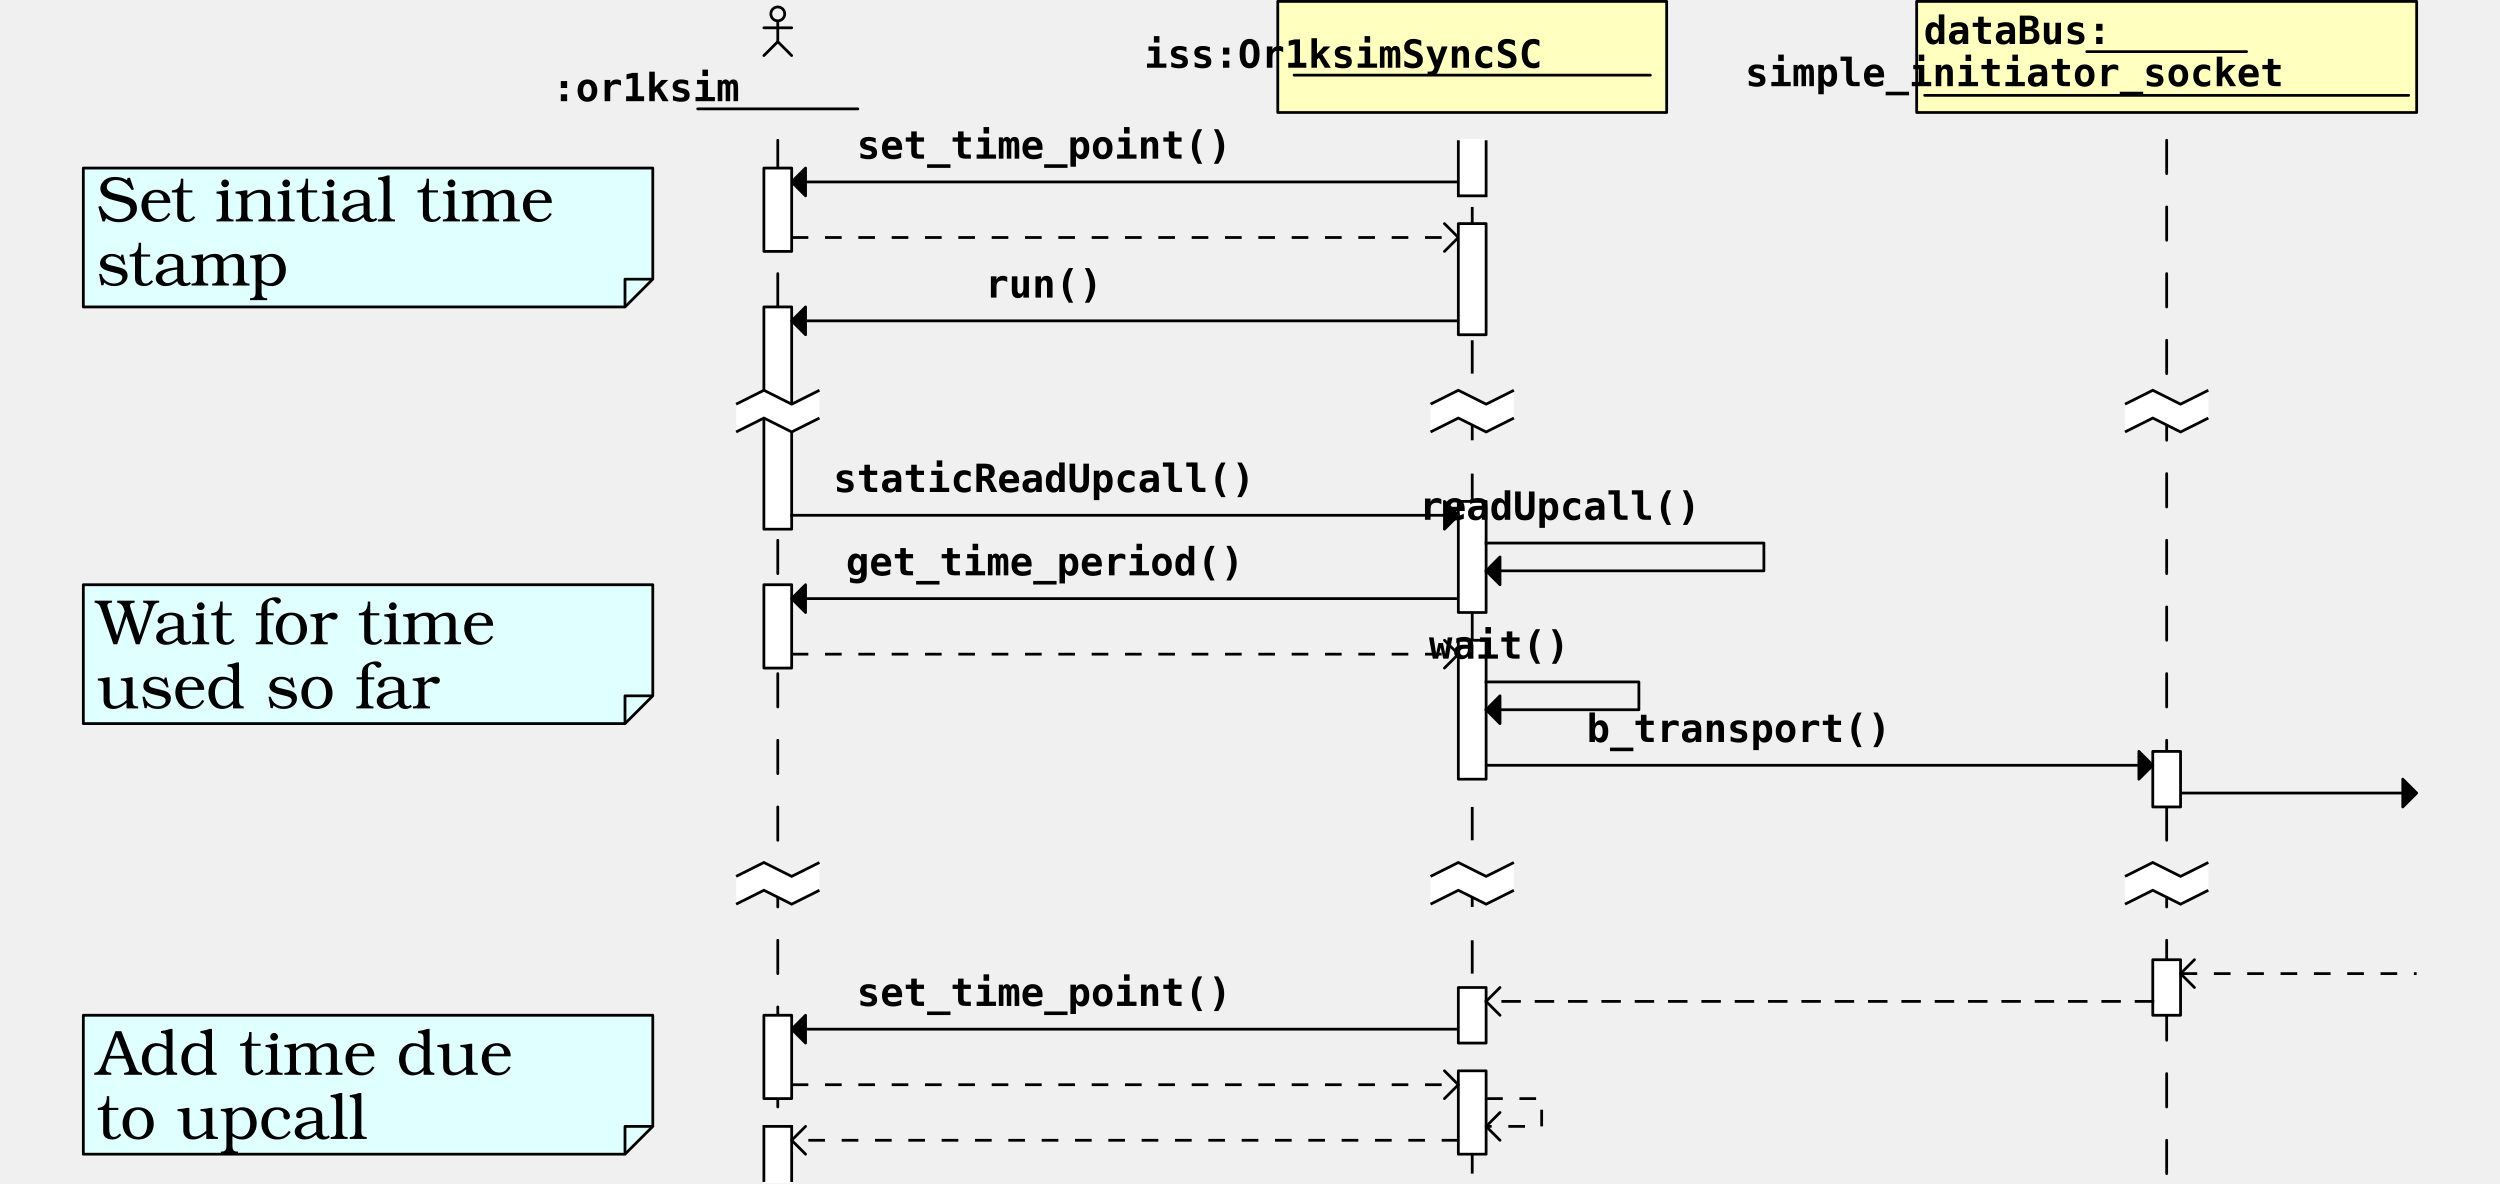
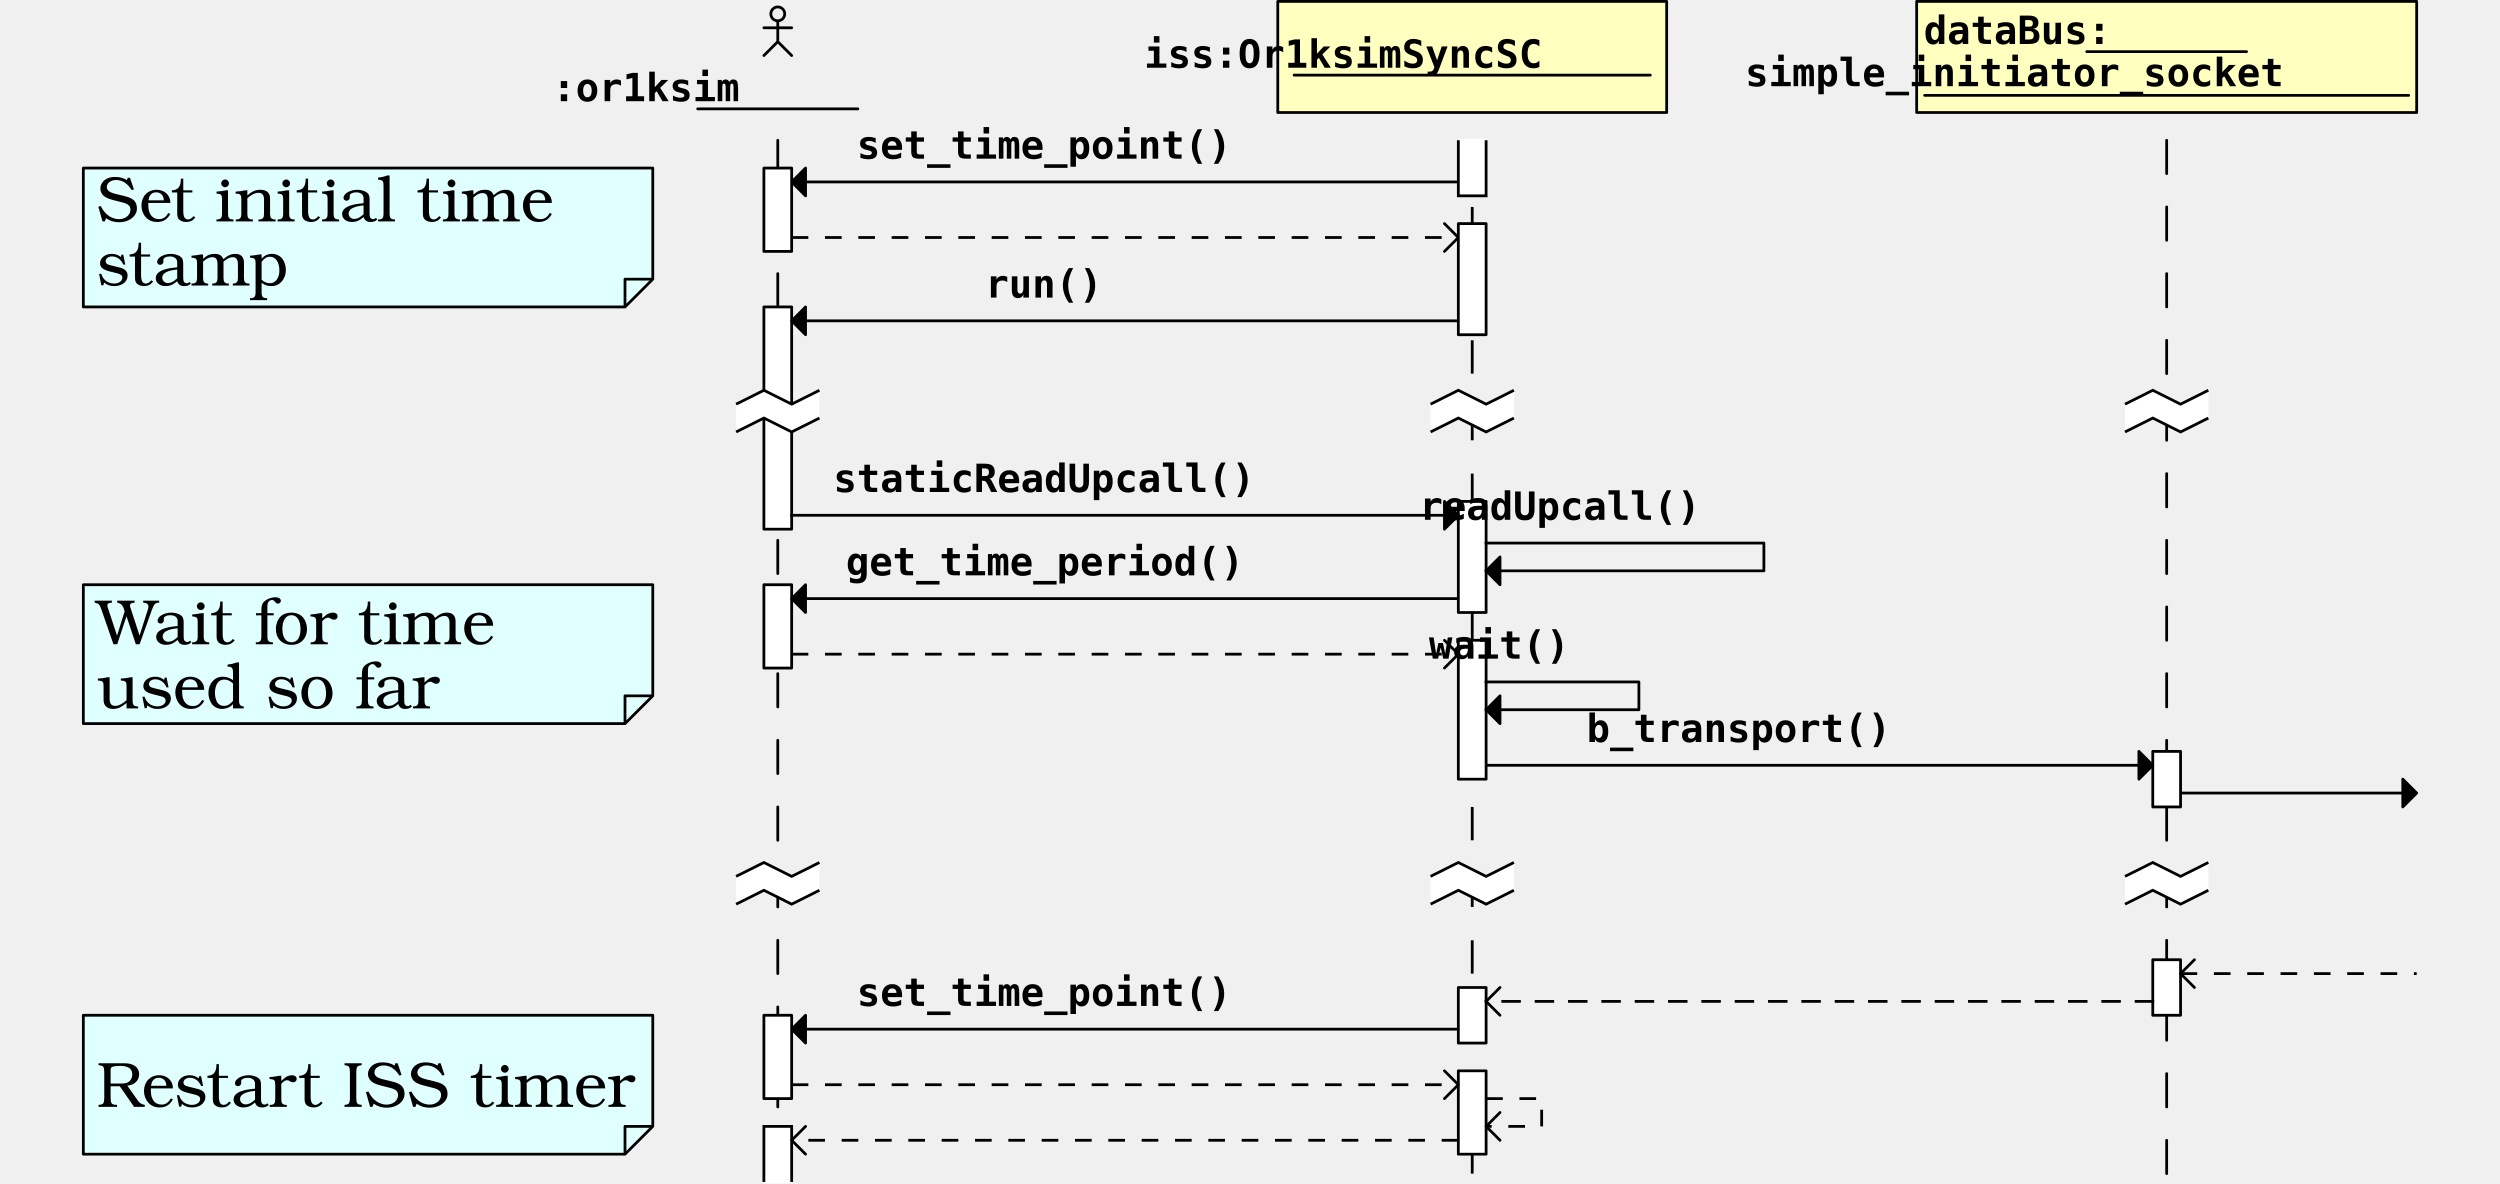
<svg xmlns="http://www.w3.org/2000/svg" width="900" height="426" id="svg8648" version="1.1">
  <defs id="defs8650">
    </defs>
  <g id="layer1" transform="translate(0,-626.3622)">
-     <g id="g10053">
+     <g id="g5047">
      <g transform="translate(326.6266,158.8291)" id="g10614">
        <rect style="fill:#ffffc0;fill-opacity:1;stroke:#000000;stroke-width:1;stroke-linecap:round;stroke-linejoin:round;stroke-miterlimit:4;stroke-opacity:1;stroke-dasharray:none;stroke-dashoffset:0" id="rect4213-8" width="180" height="40" x="363.373" y="468.033" />
        <g id="g6679" transform="translate(163.8734,-124.3291)">
          <g id="g6669">
            <text xml:space="preserve" style="font-size:14px;font-style:normal;font-variant:normal;font-weight:bold;font-stretch:normal;text-align:center;line-height:100%;writing-mode:lr-tb;text-anchor:middle;fill:#000000;fill-opacity:1;stroke:none;font-family:Consolas;-inkscape-font-specification:Consolas Bold" x="289.483" y="622.889" id="text4209">
              <tspan id="tspan6537" x="289.483" y="622.889">simple_initiator_socket</tspan>
            </text>
            <path style="fill:none;stroke:#000000;stroke-width:1px;stroke-linecap:round;stroke-linejoin:miter;stroke-opacity:1" d="m 202.373,626.191 174.253,0 0,0" id="path6585" />
          </g>
          <g id="g6674">
            <text xml:space="preserve" style="font-size:14px;font-style:normal;font-variant:normal;font-weight:bold;font-stretch:normal;text-align:center;line-height:100%;writing-mode:lr-tb;text-anchor:middle;fill:#000000;fill-opacity:1;stroke:none;font-family:Consolas;-inkscape-font-specification:Consolas Bold" x="290.556" y="607.692" id="text4209-38">
              <tspan id="tspan6581" x="290.556" y="607.692">dataBus:</tspan>
            </text>
            <path style="fill:none;stroke:#000000;stroke-width:1px;stroke-linecap:round;stroke-linejoin:miter;stroke-opacity:1" d="m 260.732,610.449 57.536,0 0,0" id="path6585-2" />
          </g>
        </g>
      </g>
      <g id="g10046">
        <rect style="fill:#ffffc0;fill-opacity:1;stroke:#000000;stroke-width:1;stroke-linecap:round;stroke-linejoin:round;stroke-miterlimit:4;stroke-opacity:1;stroke-dasharray:none;stroke-dashoffset:0" id="rect4213-8-0-8-9" width="140" height="40" x="460" y="626.862" />
        <g id="g10041" transform="translate(0.5,0)">
          <text id="text4205" y="650.753" x="529.428" style="font-size:14px;font-style:normal;font-variant:normal;font-weight:bold;font-stretch:normal;text-align:center;line-height:100%;writing-mode:lr-tb;text-anchor:middle;fill:#000000;fill-opacity:1;stroke:none;font-family:Consolas;-inkscape-font-specification:Consolas Bold" xml:space="preserve">
            <tspan id="tspan10039" x="529.428" y="650.753">iss:Or1ksimSyncSC</tspan>
          </text>
          <path id="path6653" d="m 465.377,653.41 128.247,0" style="fill:none;stroke:#000000;stroke-width:1px;stroke-linecap:round;stroke-linejoin:miter;stroke-opacity:1" />
        </g>
      </g>
      <path id="path7141-9" d="m 780,676.862 0,375 0,0" style="fill:none;stroke:#000000;stroke-width:1;stroke-linecap:round;stroke-linejoin:miter;stroke-miterlimit:4;stroke-opacity:1;stroke-dasharray:12, 12;stroke-dashoffset:0" />
      <path id="path7141-6" d="m 530,676.862 0,375 0,0" style="fill:none;stroke:#000000;stroke-width:1;stroke-linecap:butt;stroke-linejoin:miter;stroke-miterlimit:4;stroke-opacity:1;stroke-dasharray:12, 12;stroke-dashoffset:0" />
      <path id="path7141-0" d="m 280,676.862 0,375 0,0" style="fill:none;stroke:#000000;stroke-width:1;stroke-linecap:round;stroke-linejoin:miter;stroke-miterlimit:4;stroke-opacity:1;stroke-dasharray:12, 12;stroke-dashoffset:0" />
      <rect y="736.862" x="275" height="80" width="10" id="rect7203" style="fill:#ffffff;fill-opacity:1;stroke:#000000;stroke-width:1;stroke-linecap:round;stroke-linejoin:round;stroke-miterlimit:4;stroke-opacity:1;stroke-dasharray:none;stroke-dashoffset:0" />
      <text id="text7209" y="733.491" x="405.308" style="font-size:14px;font-style:normal;font-variant:normal;font-weight:bold;font-stretch:normal;text-align:center;line-height:100%;writing-mode:lr-tb;text-anchor:middle;fill:#000000;fill-opacity:1;stroke:none;font-family:Consolas;-inkscape-font-specification:Consolas Bold" xml:space="preserve">
        <tspan y="733.491" x="405.308" id="tspan7213">run()</tspan>
      </text>
      <rect y="806.862" x="525" height="40" width="10" id="rect7203-2" style="fill:#ffffff;fill-opacity:1;stroke:#000000;stroke-width:1;stroke-linecap:round;stroke-linejoin:round;stroke-miterlimit:4;stroke-opacity:1;stroke-dasharray:none;stroke-dashoffset:0" />
      <path id="path7205-5" d="m 525,811.862 -240,0" style="fill:#000000;fill-opacity:1;stroke:#000000;stroke-width:1px;stroke-linecap:square;stroke-linejoin:miter;stroke-opacity:1" />
      <text id="text7209-2" y="803.491" x="405.39" style="font-size:14px;font-style:normal;font-variant:normal;font-weight:bold;font-stretch:normal;text-align:center;line-height:100%;writing-mode:lr-tb;text-anchor:middle;fill:#000000;fill-opacity:1;stroke:none;font-family:Consolas;-inkscape-font-specification:Consolas Bold" xml:space="preserve">
        <tspan y="803.491" x="405.39" id="tspan7328">staticReadUpcall()</tspan>
      </text>
      <path id="path7205-5-5" d="m 525,741.862 -240,0" style="fill:#000000;fill-opacity:1;stroke:#000000;stroke-width:1;stroke-linecap:butt;stroke-linejoin:miter;stroke-miterlimit:4;stroke-opacity:1;stroke-dasharray:none" />
      <path id="path7374" d="m 535,821.862 100,0 0,10 -100,0" style="fill:none;stroke:#000000;stroke-width:1px;stroke-linecap:square;stroke-linejoin:round;stroke-opacity:1" />
      <text id="text7209-5" y="813.491" x="591.08" style="font-size:14px;font-style:normal;font-variant:normal;font-weight:bold;font-stretch:normal;text-align:center;line-height:100%;writing-mode:lr-tb;text-anchor:middle;fill:#000000;fill-opacity:1;stroke:none;font-family:Consolas;-inkscape-font-specification:Consolas Bold" xml:space="preserve">
        <tspan y="813.491" x="591.08" id="tspan7423">readUpcall()</tspan>
      </text>
      <path id="path7205-5-9" d="m 775,901.862 -240,0" style="fill:#000000;fill-opacity:1;stroke:#000000;stroke-width:1px;stroke-linecap:square;stroke-linejoin:miter;stroke-opacity:1" />
      <text id="text7209-5-0-5" y="893.491" x="655.448" style="font-size:14px;font-style:normal;font-variant:normal;font-weight:bold;font-stretch:normal;text-align:center;line-height:100%;writing-mode:lr-tb;text-anchor:middle;fill:#000000;fill-opacity:1;stroke:none;font-family:Consolas;-inkscape-font-specification:Consolas Bold" xml:space="preserve">
        <tspan y="893.491" x="655.448" id="tspan7828">b_transport()</tspan>
      </text>
      <g transform="translate(250,174.5)" id="g10677">
        <g id="g7047" transform="translate(-121.9443,-24.06055)">
          <text id="text4205-8-9" y="512.362" x="150.844" style="font-size:14px;font-style:normal;font-variant:normal;font-weight:bold;font-stretch:normal;text-align:center;line-height:100%;writing-mode:lr-tb;text-anchor:middle;fill:#000000;fill-opacity:1;stroke:none;font-family:Consolas;-inkscape-font-specification:Consolas Bold" xml:space="preserve">
            <tspan y="512.362" x="150.844" id="tspan6551">:or1ksim</tspan>
          </text>
          <path id="path7045" d="m 123.118,515.119 57.652,0 0,0" style="fill:none;stroke:#000000;stroke-width:1px;stroke-linecap:round;stroke-linejoin:miter;stroke-opacity:1" />
        </g>
        <g id="g17404" transform="translate(-352.5,-233)">
          <path transform="matrix(0.5,0,0,0.5,360,672.3622)" d="m 50,35 c 0,2.761 -2.239,5 -5,5 -2.761,0 -5,-2.239 -5,-5 0,-2.761 2.239,-5 5,-5 2.761,0 5,2.239 5,5 z" id="path4188-2" style="fill:none;stroke:#000000;stroke-width:2;stroke-linecap:square;stroke-linejoin:round;stroke-miterlimit:4;stroke-opacity:1;stroke-dasharray:none;stroke-dashoffset:0" />
          <path transform="translate(0,452.3622)" id="path17398" d="m 382.5,240 0,7.5" style="fill:none;stroke:#000000;stroke-width:1px;stroke-linecap:butt;stroke-linejoin:miter;stroke-opacity:1" />
          <path id="path17400" d="m 377.5,694.862 10,0" style="fill:none;stroke:#000000;stroke-width:1px;stroke-linecap:round;stroke-linejoin:miter;stroke-opacity:1" />
          <path id="path17402" d="m 377.5,704.862 5,-5 5,5" style="fill:none;stroke:#000000;stroke-width:1px;stroke-linecap:round;stroke-linejoin:round;stroke-opacity:1" />
        </g>
      </g>
      <g transform="translate(250,174.5)" id="g10692">
        <path style="fill:none;stroke:#ffffff;stroke-width:1px;stroke-linecap:butt;stroke-linejoin:miter;stroke-opacity:1" d="m 275,50 10,0" id="path10690" transform="translate(0,452.3622)" />
        <path style="fill:#ffffff;fill-opacity:1;stroke:#000000;stroke-width:1px;stroke-linecap:butt;stroke-linejoin:miter;stroke-opacity:1" d="m 275,502.362 0,20 10,0 0,-20" id="path7201" />
      </g>
      <g transform="matrix(-1,0,0,1,610,124.5)" id="g17696-7-9">
        <path style="fill:#000000;fill-opacity:1;stroke:#000000;stroke-width:1px;stroke-linecap:round;stroke-linejoin:round;stroke-opacity:1" d="m 325,617.362 -5,-5 0,10 5,-5 z" id="path7207-8-5-7-86-3" />
      </g>
      <g transform="translate(200,194.5)" id="g17696-7-9-1">
        <path style="fill:#000000;fill-opacity:1;stroke:#000000;stroke-width:1px;stroke-linecap:round;stroke-linejoin:round;stroke-opacity:1" d="m 325,617.362 -5,-5 0,10 5,-5 z" id="path7207-8-5-7-86-3-3" />
      </g>
      <path id="path7205-5-5-9" d="m 525,841.862 -240,0" style="fill:#000000;fill-opacity:1;stroke:#000000;stroke-width:1;stroke-linecap:butt;stroke-linejoin:miter;stroke-miterlimit:4;stroke-opacity:1;stroke-dasharray:none" />
      <text id="text7209-2-7" y="833.491" x="405.663" style="font-size:14px;font-style:normal;font-variant:normal;font-weight:bold;font-stretch:normal;text-align:center;line-height:100%;writing-mode:lr-tb;text-anchor:middle;fill:#000000;fill-opacity:1;stroke:none;font-family:Consolas;-inkscape-font-specification:Consolas Bold" xml:space="preserve">
        <tspan y="833.491" x="405.663" id="tspan7328-0">get_time_period()</tspan>
      </text>
      <g transform="matrix(-1,0,0,1,860,214.5)" id="g17696-7-9-2">
        <path style="fill:#000000;fill-opacity:1;stroke:#000000;stroke-width:1px;stroke-linecap:round;stroke-linejoin:round;stroke-opacity:1" d="m 325,617.362 -5,-5 0,10 5,-5 z" id="path7207-8-5-7-86-3-4" />
      </g>
      <rect y="836.862" x="275" height="30" width="10" id="rect7203-2-0" style="fill:#ffffff;fill-opacity:1;stroke:#000000;stroke-width:1;stroke-linecap:round;stroke-linejoin:round;stroke-miterlimit:4;stroke-opacity:1;stroke-dasharray:none;stroke-dashoffset:0" />
      <g transform="matrix(-1,0,0,1,610,224.5)" id="g17696-7-9-0">
        <path style="fill:#000000;fill-opacity:1;stroke:#000000;stroke-width:1px;stroke-linecap:round;stroke-linejoin:round;stroke-opacity:1" d="m 325,617.362 -5,-5 0,10 5,-5 z" id="path7207-8-5-7-86-3-43" />
      </g>
      <rect y="856.862" x="525" height="50" width="10" id="rect7203-2-1" style="fill:#ffffff;fill-opacity:1;stroke:#000000;stroke-width:1;stroke-linecap:round;stroke-linejoin:round;stroke-miterlimit:4;stroke-opacity:1;stroke-dasharray:none;stroke-dashoffset:0" />
      <path id="path7205-5-5-9-6" d="m 285,861.862 240,0" style="fill:#000000;fill-opacity:1;stroke:#000000;stroke-width:1;stroke-linecap:butt;stroke-linejoin:miter;stroke-miterlimit:4;stroke-opacity:1;stroke-dasharray:6, 6;stroke-dashoffset:0" />
      <path id="path17699-6-6" d="m 520,856.862 5,5 -5,5" style="fill:none;stroke:#000000;stroke-width:1px;stroke-linecap:round;stroke-linejoin:round;stroke-opacity:1" />
      <rect y="896.862" x="775" height="20" width="10" id="rect7203-2-1-6" style="fill:#ffffff;fill-opacity:1;stroke:#000000;stroke-width:1;stroke-linecap:round;stroke-linejoin:round;stroke-miterlimit:4;stroke-opacity:1;stroke-dasharray:none;stroke-dashoffset:0" />
      <g transform="translate(450,284.4999)" id="g17696-7-9-1-8">
        <path style="fill:#000000;fill-opacity:1;stroke:#000000;stroke-width:1px;stroke-linecap:round;stroke-linejoin:round;stroke-opacity:1" d="m 325,617.362 -5,-5 0,10 5,-5 z" id="path7207-8-5-7-86-3-3-5" />
      </g>
      <path id="path11003" d="m 785,911.862 85,0" style="fill:none;stroke:#000000;stroke-width:1px;stroke-linecap:butt;stroke-linejoin:miter;stroke-opacity:1" />
      <g transform="translate(545,294.4999)" id="g17696-7-9-1-1">
        <path style="fill:#000000;fill-opacity:1;stroke:#000000;stroke-width:1px;stroke-linecap:round;stroke-linejoin:round;stroke-opacity:1" d="m 325,617.362 -5,-5 0,10 5,-5 z" id="path7207-8-5-7-86-3-3-4" />
      </g>
      <g transform="translate(355,349.4999)" id="g18392">
        <path style="fill:#ffffff;fill-opacity:1;stroke:none" d="m 410,592.362 10,-5 10,5 10,-5 0,10 -10,5 -10,-5 -10,5 0,-10 z" id="path18368" />
        <path style="fill:none;stroke:#000000;stroke-width:1px;stroke-linecap:butt;stroke-linejoin:miter;stroke-opacity:1" d="m 440,597.362 -10,5 -10,-5 -10,5 m 0,-10 10,-5 10,5 10,-5" id="path18368-7" />
      </g>
      <rect y="971.862" x="775" height="20" width="10" id="rect7203-2-1-6-8" style="fill:#ffffff;fill-opacity:1;stroke:#000000;stroke-width:1;stroke-linecap:round;stroke-linejoin:round;stroke-miterlimit:4;stroke-opacity:1;stroke-dasharray:none;stroke-dashoffset:0" />
      <path id="path11003-2" d="m 785,976.862 85,0" style="fill:none;stroke:#000000;stroke-width:1;stroke-linecap:butt;stroke-linejoin:miter;stroke-miterlimit:4;stroke-opacity:1;stroke-dasharray:6, 6;stroke-dashoffset:0" />
      <path id="path17699-6-6-8" d="m 790,971.862 -5,5 5,5" style="fill:none;stroke:#000000;stroke-width:1px;stroke-linecap:round;stroke-linejoin:round;stroke-opacity:1" />
      <g transform="translate(105,349.4999)" id="g18392-9">
        <path style="fill:#ffffff;fill-opacity:1;stroke:none" d="m 410,592.362 10,-5 10,5 10,-5 0,10 -10,5 -10,-5 -10,5 0,-10 z" id="path18368-9" />
        <path style="fill:none;stroke:#000000;stroke-width:1px;stroke-linecap:butt;stroke-linejoin:miter;stroke-opacity:1" d="m 440,597.362 -10,5 -10,-5 -10,5 m 0,-10 10,-5 10,5 10,-5" id="path18368-7-0" />
      </g>
      <g transform="translate(-145,349.4999)" id="g18392-8">
        <path style="fill:#ffffff;fill-opacity:1;stroke:none" d="m 410,592.362 10,-5 10,5 10,-5 0,10 -10,5 -10,-5 -10,5 0,-10 z" id="path18368-94" />
        <path style="fill:none;stroke:#000000;stroke-width:1px;stroke-linecap:butt;stroke-linejoin:miter;stroke-opacity:1" d="m 440,597.362 -10,5 -10,-5 -10,5 m 0,-10 10,-5 10,5 10,-5" id="path18368-7-4" />
      </g>
      <rect y="981.862" x="525" height="20" width="10" id="rect7203-2-1-6-8-5" style="fill:#ffffff;fill-opacity:1;stroke:#000000;stroke-width:1;stroke-linecap:round;stroke-linejoin:round;stroke-miterlimit:4;stroke-opacity:1;stroke-dasharray:none;stroke-dashoffset:0" />
      <path id="path7205-5-9-4" d="m 775,986.862 -240,0" style="fill:#000000;fill-opacity:1;stroke:#000000;stroke-width:1;stroke-linecap:square;stroke-linejoin:miter;stroke-miterlimit:4;stroke-opacity:1;stroke-dasharray:6, 6;stroke-dashoffset:0" />
      <path id="path17699-6-6-8-3" d="m 540,981.862 -5,5 5,5" style="fill:none;stroke:#000000;stroke-width:1px;stroke-linecap:round;stroke-linejoin:round;stroke-opacity:1" />
      <rect y="1011.862" x="525" height="30" width="10" id="rect7203-2-1-6-8-5-5" style="fill:#ffffff;fill-opacity:1;stroke:#000000;stroke-width:1;stroke-linecap:round;stroke-linejoin:round;stroke-miterlimit:4;stroke-opacity:1;stroke-dasharray:none;stroke-dashoffset:0" />
      <path id="path7205-5-5-9-2" d="m 525,996.862 -240,0" style="fill:#000000;fill-opacity:1;stroke:#000000;stroke-width:1;stroke-linecap:butt;stroke-linejoin:miter;stroke-miterlimit:4;stroke-opacity:1;stroke-dasharray:none" />
      <g transform="matrix(-1,0,0,1,610,379.4999)" id="g17696-7-9-0-5">
        <path style="fill:#000000;fill-opacity:1;stroke:#000000;stroke-width:1px;stroke-linecap:round;stroke-linejoin:round;stroke-opacity:1" d="m 325,617.362 -5,-5 0,10 5,-5 z" id="path7207-8-5-7-86-3-43-7" />
      </g>
      <rect y="991.862" x="275" height="30" width="10" id="rect7203-2-0-8" style="fill:#ffffff;fill-opacity:1;stroke:#000000;stroke-width:1;stroke-linecap:round;stroke-linejoin:round;stroke-miterlimit:4;stroke-opacity:1;stroke-dasharray:none;stroke-dashoffset:0" />
      <path id="path7205-5-5-9-6-8" d="m 285,1016.862 240,0" style="fill:#000000;fill-opacity:1;stroke:#000000;stroke-width:1;stroke-linecap:butt;stroke-linejoin:miter;stroke-miterlimit:4;stroke-opacity:1;stroke-dasharray:6, 6;stroke-dashoffset:0" />
      <path id="path17699-6-6-8-3-7" d="m 520,1011.862 5,5 -5,5" style="fill:none;stroke:#000000;stroke-width:1px;stroke-linecap:round;stroke-linejoin:round;stroke-opacity:1" />
      <path id="path7205-5-5-9-6-5" d="m 525,1036.862 -240,0" style="fill:#000000;fill-opacity:1;stroke:#000000;stroke-width:1;stroke-linecap:butt;stroke-linejoin:miter;stroke-miterlimit:4;stroke-opacity:1;stroke-dasharray:6, 6;stroke-dashoffset:0" />
      <g id="g10692-1" transform="matrix(1,0,0,-1,-8e-6,1554.224)">
        <path style="fill:none;stroke:#ffffff;stroke-width:1px;stroke-linecap:butt;stroke-linejoin:miter;stroke-opacity:1" d="m 275,50 10,0" id="path10690-0" transform="translate(0,452.3622)" />
        <path style="fill:#ffffff;fill-opacity:1;stroke:#000000;stroke-width:1px;stroke-linecap:butt;stroke-linejoin:miter;stroke-opacity:1" d="m 275,502.362 0,20 10,0 0,-20" id="path7201-1" />
      </g>
      <path id="path17699-6-6-7" d="m 290,1031.862 -5,5 5,5" style="fill:none;stroke:#000000;stroke-width:1px;stroke-linecap:round;stroke-linejoin:round;stroke-opacity:1" />
      <text id="text7209-2-7-0" y="988.491" x="405.39" style="font-size:14px;font-style:normal;font-variant:normal;font-weight:bold;font-stretch:normal;text-align:center;line-height:100%;writing-mode:lr-tb;text-anchor:middle;fill:#000000;fill-opacity:1;stroke:none;font-family:Consolas;-inkscape-font-specification:Consolas Bold" xml:space="preserve">
        <tspan y="988.491" x="405.39" id="tspan7328-0-8">set_time_point()</tspan>
      </text>
      <path id="path11463" d="m 535,1021.862 20,0 0,10 -20,0" style="fill:none;stroke:#000000;stroke-width:1;stroke-linecap:butt;stroke-linejoin:miter;stroke-miterlimit:4;stroke-opacity:1;stroke-dasharray:6, 6;stroke-dashoffset:0" />
      <path id="path17699-6-6-1" d="m 540,1026.862 -5,5 5,5" style="fill:none;stroke:#000000;stroke-width:1px;stroke-linecap:round;stroke-linejoin:round;stroke-opacity:1" />
      <g transform="translate(-145,179.5)" id="g18392-9-5">
        <path style="fill:#ffffff;fill-opacity:1;stroke:none" d="m 410,592.362 10,-5 10,5 10,-5 0,10 -10,5 -10,-5 -10,5 0,-10 z" id="path18368-9-4" />
        <path style="fill:none;stroke:#000000;stroke-width:1px;stroke-linecap:butt;stroke-linejoin:miter;stroke-opacity:1" d="m 440,597.362 -10,5 -10,-5 -10,5 m 0,-10 10,-5 10,5 10,-5" id="path18368-7-0-5" />
      </g>
      <g transform="translate(105,179.5)" id="g18392-9-5-1">
        <path style="fill:#ffffff;fill-opacity:1;stroke:none" d="m 410,592.362 10,-5 10,5 10,-5 0,10 -10,5 -10,-5 -10,5 0,-10 z" id="path18368-9-4-0" />
        <path style="fill:none;stroke:#000000;stroke-width:1px;stroke-linecap:butt;stroke-linejoin:miter;stroke-opacity:1" d="m 440,597.362 -10,5 -10,-5 -10,5 m 0,-10 10,-5 10,5 10,-5" id="path18368-7-0-5-1" />
      </g>
      <g transform="translate(355,179.5)" id="g18392-9-5-5">
        <path style="fill:#ffffff;fill-opacity:1;stroke:none" d="m 410,592.362 10,-5 10,5 10,-5 0,10 -10,5 -10,-5 -10,5 0,-10 z" id="path18368-9-4-6" />
        <path style="fill:none;stroke:#000000;stroke-width:1px;stroke-linecap:butt;stroke-linejoin:miter;stroke-opacity:1" d="m 440,597.362 -10,5 -10,-5 -10,5 m 0,-10 10,-5 10,5 10,-5" id="path18368-7-0-5-2" />
      </g>
      <path id="path7205-5-5-9-2-2" d="m 525,691.862 -240,0" style="fill:#000000;fill-opacity:1;stroke:#000000;stroke-width:1;stroke-linecap:butt;stroke-linejoin:miter;stroke-miterlimit:4;stroke-opacity:1;stroke-dasharray:none" />
      <g transform="matrix(-1,0,0,1,610,74.50001)" id="g17696-7-9-0-5-6">
        <path style="fill:#000000;fill-opacity:1;stroke:#000000;stroke-width:1px;stroke-linecap:round;stroke-linejoin:round;stroke-opacity:1" d="m 325,617.362 -5,-5 0,10 5,-5 z" id="path7207-8-5-7-86-3-43-7-0" />
      </g>
      <rect y="686.862" x="275" height="30" width="10" id="rect7203-2-0-8-1" style="fill:#ffffff;fill-opacity:1;stroke:#000000;stroke-width:1;stroke-linecap:round;stroke-linejoin:round;stroke-miterlimit:4;stroke-opacity:1;stroke-dasharray:none;stroke-dashoffset:0" />
      <path id="path7205-5-5-9-6-8-1" d="m 285,711.862 240,0" style="fill:#000000;fill-opacity:1;stroke:#000000;stroke-width:1;stroke-linecap:butt;stroke-linejoin:miter;stroke-miterlimit:4;stroke-opacity:1;stroke-dasharray:6, 6;stroke-dashoffset:0" />
      <path id="path17699-6-6-8-3-7-1" d="m 520,706.862 5,5 -5,5" style="fill:none;stroke:#000000;stroke-width:1px;stroke-linecap:round;stroke-linejoin:round;stroke-opacity:1" />
      <text id="text7209-2-7-0-3" y="683.491" x="405.39" style="font-size:14px;font-style:normal;font-variant:normal;font-weight:bold;font-stretch:normal;text-align:center;line-height:100%;writing-mode:lr-tb;text-anchor:middle;fill:#000000;fill-opacity:1;stroke:none;font-family:Consolas;-inkscape-font-specification:Consolas Bold" xml:space="preserve">
        <tspan y="683.491" x="405.39" id="tspan7328-0-8-4">set_time_point()</tspan>
      </text>
      <rect y="706.862" x="525" height="40" width="10" id="rect7203-2-03" style="fill:#ffffff;fill-opacity:1;stroke:#000000;stroke-width:1;stroke-linecap:round;stroke-linejoin:round;stroke-miterlimit:4;stroke-opacity:1;stroke-dasharray:none;stroke-dashoffset:0" />
      <g transform="translate(29.99982,174.5)" id="g11875">
        <path style="fill:#e0ffff;fill-opacity:1;stroke:#000000;stroke-width:1px;stroke-linecap:butt;stroke-linejoin:round;stroke-opacity:1" d="m 0,562.362 0,-50 205,0 -1e-5,40 -10,10 -195,0 z" id="path10201-0" />
        <path style="fill:none;stroke:#000000;stroke-width:1px;stroke-linecap:butt;stroke-linejoin:round;stroke-opacity:1" d="m 195,562.362 0,-10 10,0" id="path10203-4" />
      </g>
      <text transform="scale(0.9966504,1.003361)" id="text9466-2" y="703.711" x="34.88" style="font-size:23px;font-style:normal;font-variant:normal;font-weight:300;font-stretch:normal;text-align:start;line-height:100%;writing-mode:lr-tb;text-anchor:start;fill:#000000;fill-opacity:1;stroke:none;font-family:Bookman Old Style;-inkscape-font-specification:Bookman Old Style Light" xml:space="preserve">
        <tspan y="703.711" x="34.88" id="tspan11871">Set initial time</tspan>
        <tspan y="726.711" x="34.88" id="tspan11873">stamp</tspan>
      </text>
      <g id="g11875-0" transform="translate(29.99982,324.5)">
        <path style="fill:#e0ffff;fill-opacity:1;stroke:#000000;stroke-width:1px;stroke-linecap:butt;stroke-linejoin:round;stroke-opacity:1" d="m 0,562.362 0,-50 205,0 -1e-5,40 -10,10 -195,0 z" id="path10201-0-0" />
        <path style="fill:none;stroke:#000000;stroke-width:1px;stroke-linecap:butt;stroke-linejoin:round;stroke-opacity:1" d="m 195,562.362 0,-10 10,0" id="path10203-4-6" />
      </g>
      <text transform="scale(0.9966504,1.003361)" id="text9466-2-7" y="855.426" x="34.88" style="font-size:23px;font-style:normal;font-variant:normal;font-weight:300;font-stretch:normal;text-align:start;line-height:100%;writing-mode:lr-tb;text-anchor:start;fill:#000000;fill-opacity:1;stroke:none;font-family:Bookman Old Style;-inkscape-font-specification:Bookman Old Style Light" xml:space="preserve">
        <tspan id="tspan6421" x="34.88" y="855.426">Wait for time</tspan>
        <tspan id="tspan6423" x="34.88" y="878.426">used so far</tspan>
      </text>
      <g id="g11875-0-0" transform="translate(29.99982,479.4999)">
        <path style="fill:#e0ffff;fill-opacity:1;stroke:#000000;stroke-width:1px;stroke-linecap:butt;stroke-linejoin:round;stroke-opacity:1" d="m 0,562.362 0,-50 205,0 -1e-5,40 -10,10 -195,0 z" id="path10201-0-0-4" />
        <path style="fill:none;stroke:#000000;stroke-width:1px;stroke-linecap:butt;stroke-linejoin:round;stroke-opacity:1" d="m 195,562.362 0,-10 10,0" id="path10203-4-6-4" />
      </g>
-       <text transform="scale(0.9966504,1.003361)" id="text9466-2-7-0" y="1009.907" x="34.88" style="font-size:23px;font-style:normal;font-variant:normal;font-weight:300;font-stretch:normal;text-align:start;line-height:100%;writing-mode:lr-tb;text-anchor:start;fill:#000000;fill-opacity:1;stroke:none;font-family:Bookman Old Style;-inkscape-font-specification:Bookman Old Style Light" xml:space="preserve">
-         <tspan y="1009.907" x="34.88" id="tspan11957">Add time due</tspan>
-         <tspan y="1032.907" x="34.88" id="tspan11959">to upcall</tspan>
+       <text transform="scale(0.9966504,1.003361)" id="text9466-2-7-0" y="1021.407" x="34.88" style="font-size:23px;font-style:normal;font-variant:normal;font-weight:300;font-stretch:normal;text-align:start;line-height:100%;writing-mode:lr-tb;text-anchor:start;fill:#000000;fill-opacity:1;stroke:none;font-family:Bookman Old Style;-inkscape-font-specification:Bookman Old Style Light" xml:space="preserve">
+         <tspan y="1021.407" x="34.88" id="tspan3763">Restart ISS timer</tspan>
      </text>
      <path id="path7374-1" d="m 535,871.862 55,0 0,10 -55,0" style="fill:none;stroke:#000000;stroke-width:1px;stroke-linecap:square;stroke-linejoin:round;stroke-opacity:1" />
      <g transform="matrix(-1,0,0,1,860,264.5)" id="g17696-7-9-2-1">
        <path style="fill:#000000;fill-opacity:1;stroke:#000000;stroke-width:1px;stroke-linecap:round;stroke-linejoin:round;stroke-opacity:1" d="m 325,617.362 -5,-5 0,10 5,-5 z" id="path7207-8-5-7-86-3-4-1" />
      </g>
      <text id="text7209-5-1" y="863.491" x="569.213" style="font-size:14px;font-style:normal;font-variant:normal;font-weight:bold;font-stretch:normal;text-align:center;line-height:100%;writing-mode:lr-tb;text-anchor:middle;fill:#000000;fill-opacity:1;stroke:none;font-family:Consolas;-inkscape-font-specification:Consolas Bold" xml:space="preserve">
        <tspan y="863.491" x="569.213" id="tspan7423-2">wait()</tspan>
      </text>
    </g>
  </g>
</svg>
